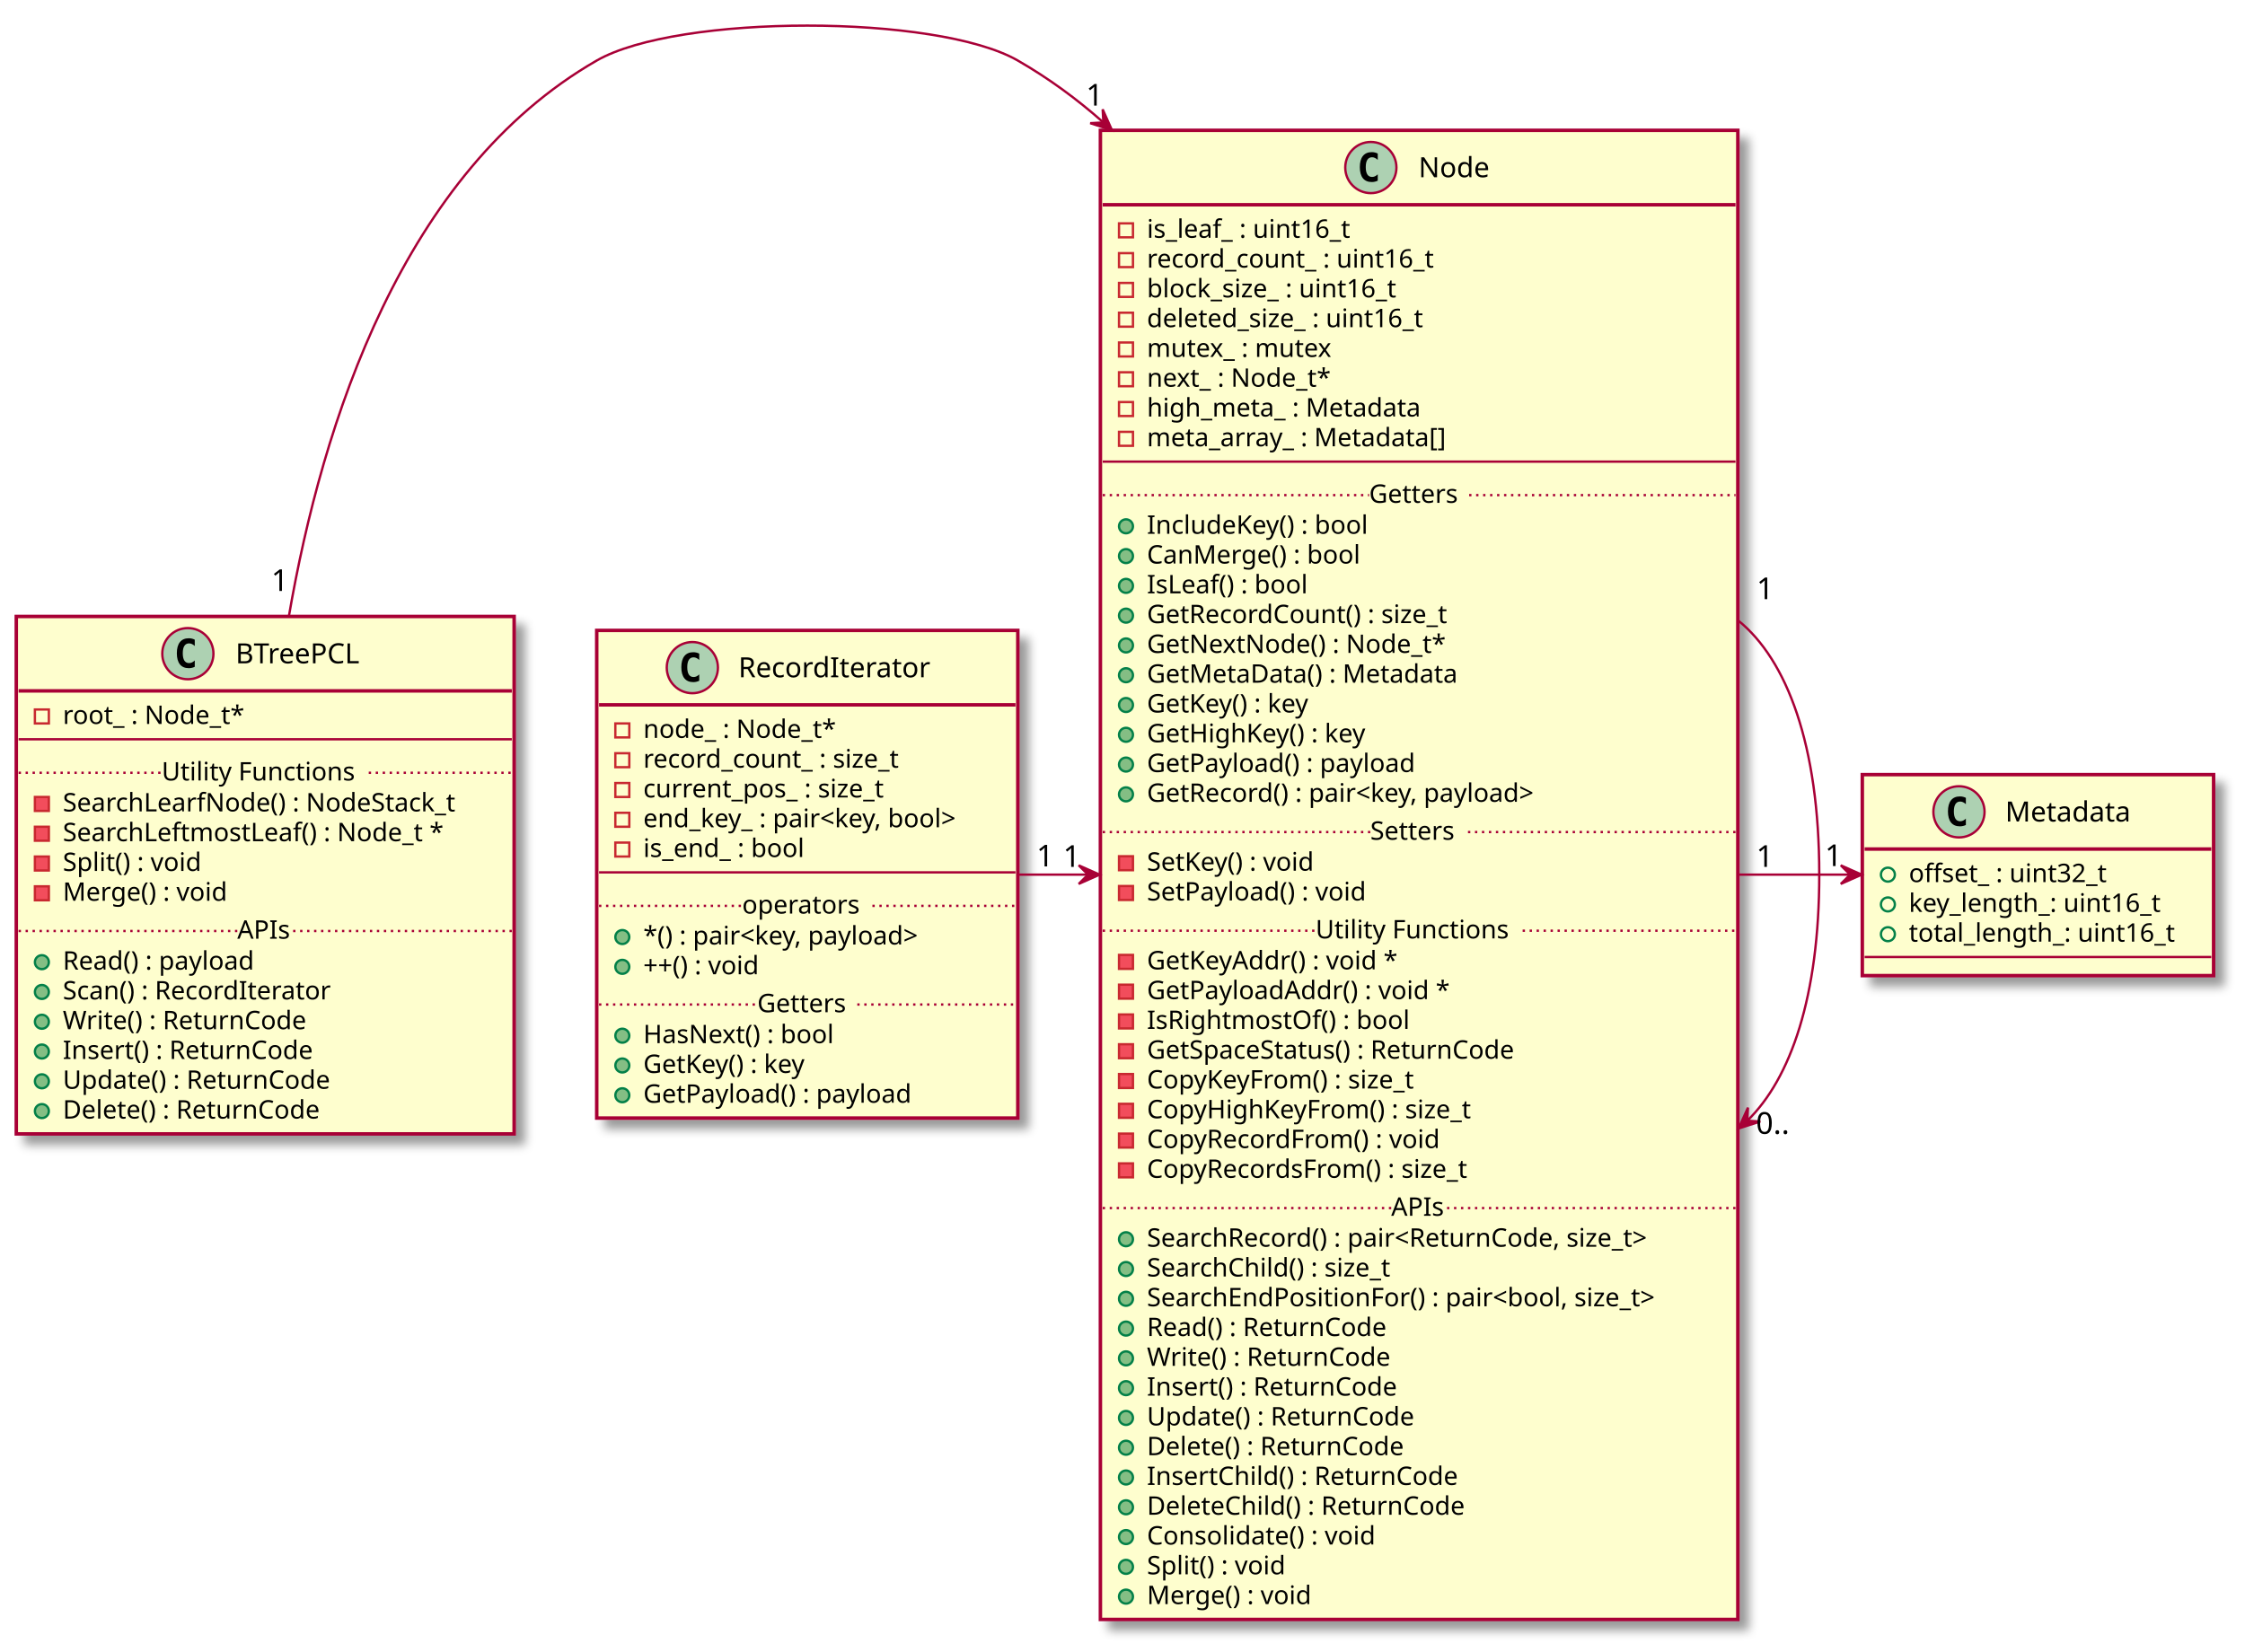
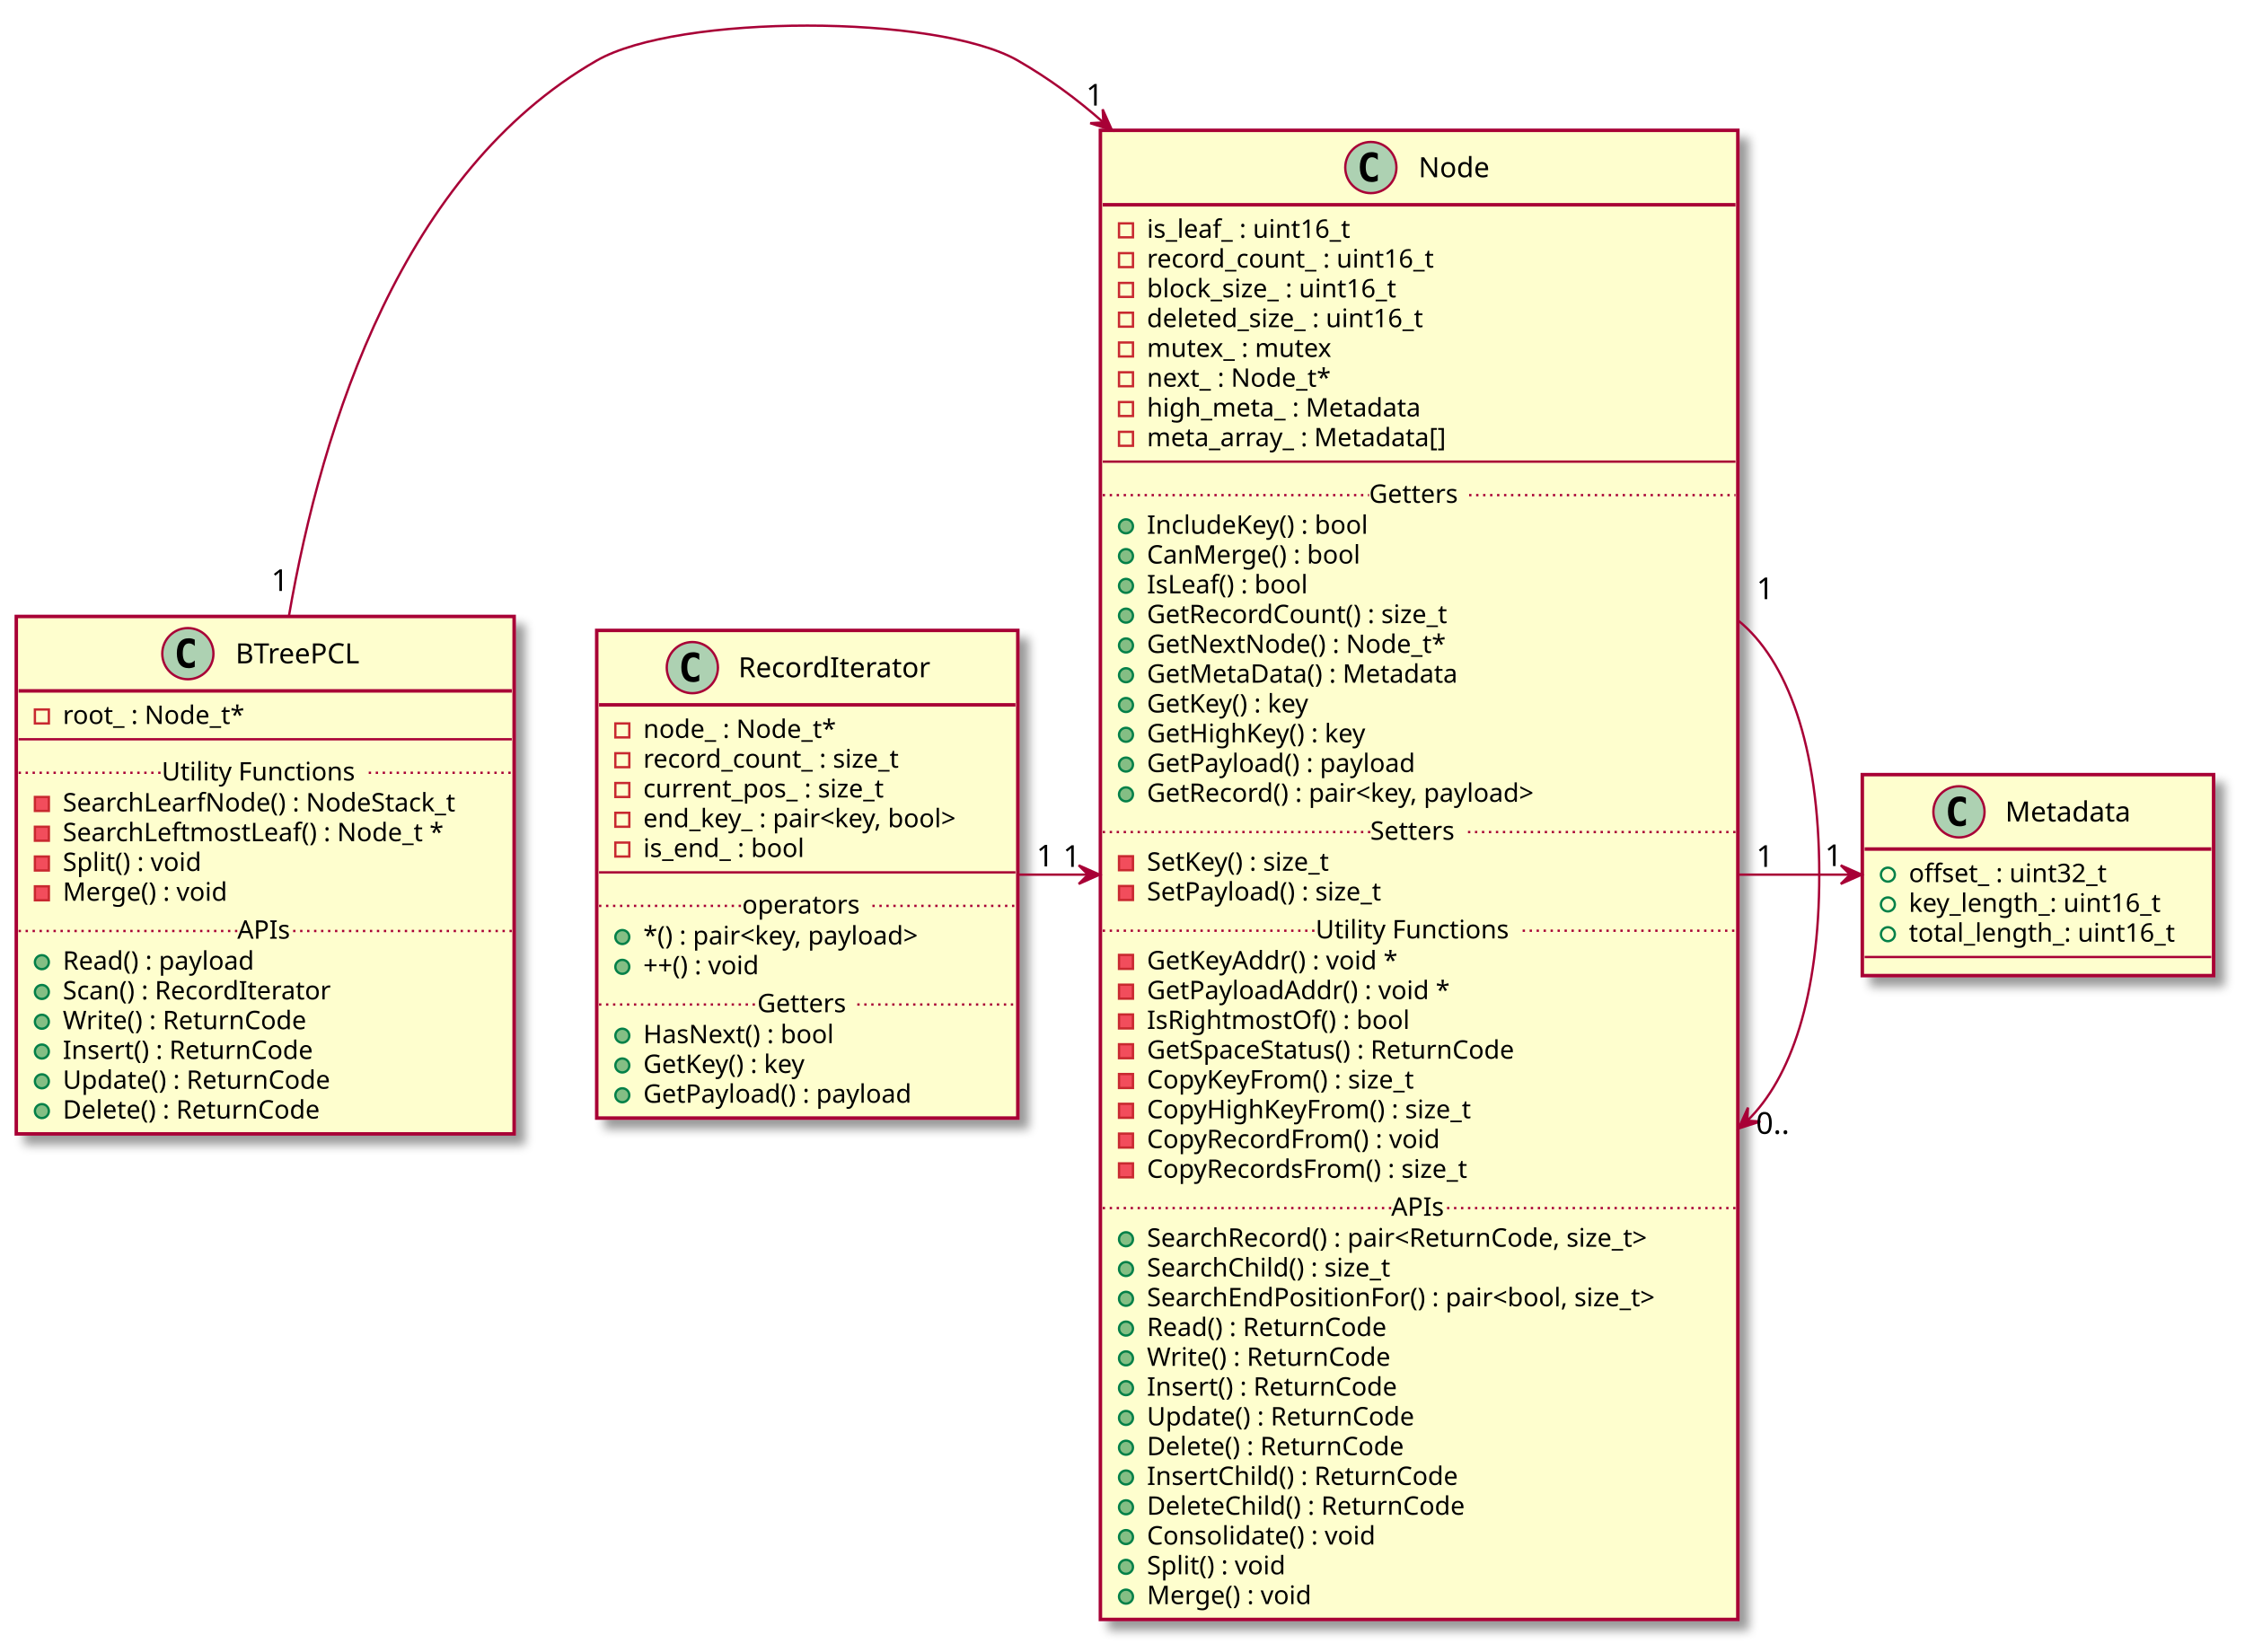
<svg xmlns="http://www.w3.org/2000/svg" contentScriptType="application/ecmascript" contentStyleType="text/css" height="710px" preserveAspectRatio="none" style="width:965px;height:710px;background:#FFFFFF;" version="1.1" viewBox="0 0 965 710" width="965px" zoomAndPan="magnify">
  <defs>
-     <filter height="300%" id="ft3wei6yiyarx" width="300%" x="-1" y="-1">
+     <filter height="300%" id="fyr032c9kmdu1" width="300%" x="-1" y="-1">
      <feGaussianBlur result="blurOut" stdDeviation="2.0" />
      <feColorMatrix in="blurOut" result="blurOut2" type="matrix" values="0 0 0 0 0 0 0 0 0 0 0 0 0 0 0 0 0 0 .4 0" />
      <feOffset dx="4.0" dy="4.0" in="blurOut2" result="blurOut3" />
      <feBlend in="SourceGraphic" in2="blurOut3" mode="normal" />
    </filter>
  </defs>
  <g>
-     <rect codeLine="2" fill="#FEFECE" filter="url(#ft3wei6yiyarx)" height="222.461" id="BTreePCL" style="stroke:#A80036;stroke-width:1.5;" width="214" x="7" y="265.03" />
+     <rect codeLine="2" fill="#FEFECE" filter="url(#fyr032c9kmdu1)" height="222.461" id="BTreePCL" style="stroke:#A80036;stroke-width:1.5;" width="214" x="7" y="265.03" />
    <ellipse cx="80.75" cy="281.03" fill="#ADD1B2" rx="11" ry="11" style="stroke:#A80036;stroke-width:1.0;" />
    <path d="M83.719,286.671 Q83.141,286.967 82.5,287.108 Q81.859,287.264 81.156,287.264 Q78.656,287.264 77.328,285.624 Q76.016,283.967 76.016,280.842 Q76.016,277.717 77.328,276.061 Q78.656,274.405 81.156,274.405 Q81.859,274.405 82.5,274.561 Q83.156,274.717 83.719,275.014 L83.719,277.733 Q83.094,277.155 82.5,276.889 Q81.906,276.608 81.281,276.608 Q79.938,276.608 79.25,277.686 Q78.562,278.749 78.562,280.842 Q78.562,282.936 79.25,284.014 Q79.938,285.077 81.281,285.077 Q81.906,285.077 82.5,284.811 Q83.094,284.53 83.719,283.952 L83.719,286.671 Z " fill="#000000" />
    <text fill="#000000" font-family="sans-serif" font-size="12" lengthAdjust="spacing" textLength="58" x="101.25" y="285.184">BTreePCL</text>
    <line style="stroke:#A80036;stroke-width:1.5;" x1="8" x2="220" y1="297.03" y2="297.03" />
    <rect fill="none" height="6" style="stroke:#C82930;stroke-width:1.0;" width="6" x="15" y="305.03" />
    <text fill="#000000" font-family="sans-serif" font-size="11" lengthAdjust="spacing" textLength="86" x="27" y="311.24">root_ : Node_t*</text>
    <line style="stroke:#A80036;stroke-width:1.0;" x1="8" x2="220" y1="317.835" y2="317.835" />
    <rect fill="#F24D5C" height="6" style="stroke:#C82930;stroke-width:1.0;" width="6" x="15" y="342.639" />
    <text fill="#000000" font-family="sans-serif" font-size="11" lengthAdjust="spacing" textLength="188" x="27" y="348.85">SearchLearfNode() : NodeStack_t</text>
    <rect fill="#F24D5C" height="6" style="stroke:#C82930;stroke-width:1.0;" width="6" x="15" y="355.444" />
    <text fill="#000000" font-family="sans-serif" font-size="11" lengthAdjust="spacing" textLength="183" x="27" y="361.654">SearchLeftmostLeaf() : Node_t *</text>
    <rect fill="#F24D5C" height="6" style="stroke:#C82930;stroke-width:1.0;" width="6" x="15" y="368.249" />
    <text fill="#000000" font-family="sans-serif" font-size="11" lengthAdjust="spacing" textLength="68" x="27" y="374.459">Split() : void</text>
    <rect fill="#F24D5C" height="6" style="stroke:#C82930;stroke-width:1.0;" width="6" x="15" y="381.053" />
    <text fill="#000000" font-family="sans-serif" font-size="11" lengthAdjust="spacing" textLength="78" x="27" y="387.264">Merge() : void</text>
    <line style="stroke:#A80036;stroke-width:1.0;stroke-dasharray:1.0,2.0;" x1="8" x2="69.5" y1="332.237" y2="332.237" />
    <text fill="#000000" font-family="sans-serif" font-size="11" lengthAdjust="spacing" textLength="89" x="69.5" y="335.545">Utility Functions</text>
    <line style="stroke:#A80036;stroke-width:1.0;stroke-dasharray:1.0,2.0;" x1="158.5" x2="220" y1="332.237" y2="332.237" />
    <ellipse cx="18" cy="413.663" fill="#84BE84" rx="3" ry="3" style="stroke:#038048;stroke-width:1.0;" />
    <text fill="#000000" font-family="sans-serif" font-size="11" lengthAdjust="spacing" textLength="92" x="27" y="416.873">Read() : payload</text>
    <ellipse cx="18" cy="426.467" fill="#84BE84" rx="3" ry="3" style="stroke:#038048;stroke-width:1.0;" />
    <text fill="#000000" font-family="sans-serif" font-size="11" lengthAdjust="spacing" textLength="129" x="27" y="429.678">Scan() : RecordIterator</text>
    <ellipse cx="18" cy="439.272" fill="#84BE84" rx="3" ry="3" style="stroke:#038048;stroke-width:1.0;" />
    <text fill="#000000" font-family="sans-serif" font-size="11" lengthAdjust="spacing" textLength="114" x="27" y="442.483">Write() : ReturnCode</text>
    <ellipse cx="18" cy="452.077" fill="#84BE84" rx="3" ry="3" style="stroke:#038048;stroke-width:1.0;" />
    <text fill="#000000" font-family="sans-serif" font-size="11" lengthAdjust="spacing" textLength="119" x="27" y="455.287">Insert() : ReturnCode</text>
    <ellipse cx="18" cy="464.882" fill="#84BE84" rx="3" ry="3" style="stroke:#038048;stroke-width:1.0;" />
    <text fill="#000000" font-family="sans-serif" font-size="11" lengthAdjust="spacing" textLength="126" x="27" y="468.092">Update() : ReturnCode</text>
    <ellipse cx="18" cy="477.686" fill="#84BE84" rx="3" ry="3" style="stroke:#038048;stroke-width:1.0;" />
    <text fill="#000000" font-family="sans-serif" font-size="11" lengthAdjust="spacing" textLength="122" x="27" y="480.897">Delete() : ReturnCode</text>
    <line style="stroke:#A80036;stroke-width:1.0;stroke-dasharray:1.0,2.0;" x1="8" x2="102" y1="400.26" y2="400.26" />
    <text fill="#000000" font-family="sans-serif" font-size="11" lengthAdjust="spacing" textLength="24" x="102" y="403.569">APIs</text>
    <line style="stroke:#A80036;stroke-width:1.0;stroke-dasharray:1.0,2.0;" x1="126" x2="220" y1="400.26" y2="400.26" />
-     <rect codeLine="19" fill="#FEFECE" filter="url(#ft3wei6yiyarx)" height="640.211" id="Node" style="stroke:#A80036;stroke-width:1.5;" width="274" x="473" y="56.03" />
+     <rect codeLine="19" fill="#FEFECE" filter="url(#fyr032c9kmdu1)" height="640.211" id="Node" style="stroke:#A80036;stroke-width:1.5;" width="274" x="473" y="56.03" />
    <ellipse cx="589.25" cy="72.03" fill="#ADD1B2" rx="11" ry="11" style="stroke:#A80036;stroke-width:1.0;" />
    <path d="M592.219,77.671 Q591.641,77.968 591,78.108 Q590.359,78.264 589.656,78.264 Q587.156,78.264 585.828,76.624 Q584.516,74.968 584.516,71.843 Q584.516,68.718 585.828,67.061 Q587.156,65.405 589.656,65.405 Q590.359,65.405 591,65.561 Q591.656,65.718 592.219,66.014 L592.219,68.733 Q591.594,68.155 591,67.889 Q590.406,67.608 589.781,67.608 Q588.438,67.608 587.75,68.686 Q587.062,69.749 587.062,71.843 Q587.062,73.936 587.75,75.014 Q588.438,76.077 589.781,76.077 Q590.406,76.077 591,75.811 Q591.594,75.53 592.219,74.952 L592.219,77.671 Z " fill="#000000" />
    <text fill="#000000" font-family="sans-serif" font-size="12" lengthAdjust="spacing" textLength="33" x="609.75" y="76.184">Node</text>
    <line style="stroke:#A80036;stroke-width:1.5;" x1="474" x2="746" y1="88.03" y2="88.03" />
    <rect fill="none" height="6" style="stroke:#C82930;stroke-width:1.0;" width="6" x="481" y="96.03" />
    <text fill="#000000" font-family="sans-serif" font-size="11" lengthAdjust="spacing" textLength="100" x="493" y="102.24">is_leaf_ : uint16_t</text>
    <rect fill="none" height="6" style="stroke:#C82930;stroke-width:1.0;" width="6" x="481" y="108.835" />
    <text fill="#000000" font-family="sans-serif" font-size="11" lengthAdjust="spacing" textLength="137" x="493" y="115.045">record_count_ : uint16_t</text>
    <rect fill="none" height="6" style="stroke:#C82930;stroke-width:1.0;" width="6" x="481" y="121.639" />
    <text fill="#000000" font-family="sans-serif" font-size="11" lengthAdjust="spacing" textLength="120" x="493" y="127.85">block_size_ : uint16_t</text>
    <rect fill="none" height="6" style="stroke:#C82930;stroke-width:1.0;" width="6" x="481" y="134.444" />
    <text fill="#000000" font-family="sans-serif" font-size="11" lengthAdjust="spacing" textLength="133" x="493" y="140.655">deleted_size_ : uint16_t</text>
    <rect fill="none" height="6" style="stroke:#C82930;stroke-width:1.0;" width="6" x="481" y="147.249" />
    <text fill="#000000" font-family="sans-serif" font-size="11" lengthAdjust="spacing" textLength="88" x="493" y="153.459">mutex_ : mutex</text>
    <rect fill="none" height="6" style="stroke:#C82930;stroke-width:1.0;" width="6" x="481" y="160.053" />
    <text fill="#000000" font-family="sans-serif" font-size="11" lengthAdjust="spacing" textLength="87" x="493" y="166.264">next_ : Node_t*</text>
    <rect fill="none" height="6" style="stroke:#C82930;stroke-width:1.0;" width="6" x="481" y="172.858" />
    <text fill="#000000" font-family="sans-serif" font-size="11" lengthAdjust="spacing" textLength="129" x="493" y="179.069">high_meta_ : Metadata</text>
    <rect fill="none" height="6" style="stroke:#C82930;stroke-width:1.0;" width="6" x="481" y="185.663" />
    <text fill="#000000" font-family="sans-serif" font-size="11" lengthAdjust="spacing" textLength="143" x="493" y="191.873">meta_array_ : Metadata[]</text>
    <line style="stroke:#A80036;stroke-width:1.0;" x1="474" x2="746" y1="198.468" y2="198.468" />
    <ellipse cx="484" cy="226.272" fill="#84BE84" rx="3" ry="3" style="stroke:#038048;stroke-width:1.0;" />
    <text fill="#000000" font-family="sans-serif" font-size="11" lengthAdjust="spacing" textLength="104" x="493" y="229.483">IncludeKey() : bool</text>
    <ellipse cx="484" cy="239.077" fill="#84BE84" rx="3" ry="3" style="stroke:#038048;stroke-width:1.0;" />
    <text fill="#000000" font-family="sans-serif" font-size="11" lengthAdjust="spacing" textLength="101" x="493" y="242.287">CanMerge() : bool</text>
    <ellipse cx="484" cy="251.882" fill="#84BE84" rx="3" ry="3" style="stroke:#038048;stroke-width:1.0;" />
    <text fill="#000000" font-family="sans-serif" font-size="11" lengthAdjust="spacing" textLength="78" x="493" y="255.092">IsLeaf() : bool</text>
    <ellipse cx="484" cy="264.686" fill="#84BE84" rx="3" ry="3" style="stroke:#038048;stroke-width:1.0;" />
    <text fill="#000000" font-family="sans-serif" font-size="11" lengthAdjust="spacing" textLength="144" x="493" y="267.897">GetRecordCount() : size_t</text>
    <ellipse cx="484" cy="277.491" fill="#84BE84" rx="3" ry="3" style="stroke:#038048;stroke-width:1.0;" />
    <text fill="#000000" font-family="sans-serif" font-size="11" lengthAdjust="spacing" textLength="139" x="493" y="280.701">GetNextNode() : Node_t*</text>
    <ellipse cx="484" cy="290.296" fill="#84BE84" rx="3" ry="3" style="stroke:#038048;stroke-width:1.0;" />
    <text fill="#000000" font-family="sans-serif" font-size="11" lengthAdjust="spacing" textLength="145" x="493" y="293.506">GetMetaData() : Metadata</text>
    <ellipse cx="484" cy="303.1" fill="#84BE84" rx="3" ry="3" style="stroke:#038048;stroke-width:1.0;" />
    <text fill="#000000" font-family="sans-serif" font-size="11" lengthAdjust="spacing" textLength="79" x="493" y="306.311">GetKey() : key</text>
    <ellipse cx="484" cy="315.905" fill="#84BE84" rx="3" ry="3" style="stroke:#038048;stroke-width:1.0;" />
    <text fill="#000000" font-family="sans-serif" font-size="11" lengthAdjust="spacing" textLength="104" x="493" y="319.115">GetHighKey() : key</text>
    <ellipse cx="484" cy="328.71" fill="#84BE84" rx="3" ry="3" style="stroke:#038048;stroke-width:1.0;" />
    <text fill="#000000" font-family="sans-serif" font-size="11" lengthAdjust="spacing" textLength="128" x="493" y="331.92">GetPayload() : payload</text>
    <ellipse cx="484" cy="341.514" fill="#84BE84" rx="3" ry="3" style="stroke:#038048;stroke-width:1.0;" />
    <text fill="#000000" font-family="sans-serif" font-size="11" lengthAdjust="spacing" textLength="190" x="493" y="344.725">GetRecord() : pair&lt;key, payload&gt;</text>
    <line style="stroke:#A80036;stroke-width:1.0;stroke-dasharray:1.0,2.0;" x1="474" x2="588.5" y1="212.87" y2="212.87" />
    <text fill="#000000" font-family="sans-serif" font-size="11" lengthAdjust="spacing" textLength="43" x="588.5" y="216.178">Getters</text>
    <line style="stroke:#A80036;stroke-width:1.0;stroke-dasharray:1.0,2.0;" x1="631.5" x2="746" y1="212.87" y2="212.87" />
    <rect fill="#F24D5C" height="6" style="stroke:#C82930;stroke-width:1.0;" width="6" x="481" y="368.124" />
-     <text fill="#000000" font-family="sans-serif" font-size="11" lengthAdjust="spacing" textLength="82" x="493" y="374.334">SetKey() : void</text>
+     <text fill="#000000" font-family="sans-serif" font-size="11" lengthAdjust="spacing" textLength="91" x="493" y="374.334">SetKey() : size_t</text>
    <rect fill="#F24D5C" height="6" style="stroke:#C82930;stroke-width:1.0;" width="6" x="481" y="380.928" />
-     <text fill="#000000" font-family="sans-serif" font-size="11" lengthAdjust="spacing" textLength="106" x="493" y="387.139">SetPayload() : void</text>
+     <text fill="#000000" font-family="sans-serif" font-size="11" lengthAdjust="spacing" textLength="115" x="493" y="387.139">SetPayload() : size_t</text>
    <line style="stroke:#A80036;stroke-width:1.0;stroke-dasharray:1.0,2.0;" x1="474" x2="589" y1="357.721" y2="357.721" />
    <text fill="#000000" font-family="sans-serif" font-size="11" lengthAdjust="spacing" textLength="42" x="589" y="361.029">Setters</text>
    <line style="stroke:#A80036;stroke-width:1.0;stroke-dasharray:1.0,2.0;" x1="631" x2="746" y1="357.721" y2="357.721" />
    <rect fill="#F24D5C" height="6" style="stroke:#C82930;stroke-width:1.0;" width="6" x="481" y="410.538" />
    <text fill="#000000" font-family="sans-serif" font-size="11" lengthAdjust="spacing" textLength="119" x="493" y="416.748">GetKeyAddr() : void *</text>
    <rect fill="#F24D5C" height="6" style="stroke:#C82930;stroke-width:1.0;" width="6" x="481" y="423.342" />
    <text fill="#000000" font-family="sans-serif" font-size="11" lengthAdjust="spacing" textLength="143" x="493" y="429.553">GetPayloadAddr() : void *</text>
    <rect fill="#F24D5C" height="6" style="stroke:#C82930;stroke-width:1.0;" width="6" x="481" y="436.147" />
    <text fill="#000000" font-family="sans-serif" font-size="11" lengthAdjust="spacing" textLength="124" x="493" y="442.358">IsRightmostOf() : bool</text>
    <rect fill="#F24D5C" height="6" style="stroke:#C82930;stroke-width:1.0;" width="6" x="481" y="448.952" />
    <text fill="#000000" font-family="sans-serif" font-size="11" lengthAdjust="spacing" textLength="178" x="493" y="455.162">GetSpaceStatus() : ReturnCode</text>
    <rect fill="#F24D5C" height="6" style="stroke:#C82930;stroke-width:1.0;" width="6" x="481" y="461.757" />
    <text fill="#000000" font-family="sans-serif" font-size="11" lengthAdjust="spacing" textLength="129" x="493" y="467.967">CopyKeyFrom() : size_t</text>
    <rect fill="#F24D5C" height="6" style="stroke:#C82930;stroke-width:1.0;" width="6" x="481" y="474.561" />
    <text fill="#000000" font-family="sans-serif" font-size="11" lengthAdjust="spacing" textLength="154" x="493" y="480.772">CopyHighKeyFrom() : size_t</text>
    <rect fill="#F24D5C" height="6" style="stroke:#C82930;stroke-width:1.0;" width="6" x="481" y="487.366" />
    <text fill="#000000" font-family="sans-serif" font-size="11" lengthAdjust="spacing" textLength="139" x="493" y="493.576">CopyRecordFrom() : void</text>
    <rect fill="#F24D5C" height="6" style="stroke:#C82930;stroke-width:1.0;" width="6" x="481" y="500.171" />
    <text fill="#000000" font-family="sans-serif" font-size="11" lengthAdjust="spacing" textLength="155" x="493" y="506.381">CopyRecordsFrom() : size_t</text>
    <line style="stroke:#A80036;stroke-width:1.0;stroke-dasharray:1.0,2.0;" x1="474" x2="565.5" y1="400.135" y2="400.135" />
    <text fill="#000000" font-family="sans-serif" font-size="11" lengthAdjust="spacing" textLength="89" x="565.5" y="403.444">Utility Functions</text>
    <line style="stroke:#A80036;stroke-width:1.0;stroke-dasharray:1.0,2.0;" x1="654.5" x2="746" y1="400.135" y2="400.135" />
    <ellipse cx="484" cy="532.78" fill="#84BE84" rx="3" ry="3" style="stroke:#038048;stroke-width:1.0;" />
    <text fill="#000000" font-family="sans-serif" font-size="11" lengthAdjust="spacing" textLength="245" x="493" y="535.99">SearchRecord() : pair&lt;ReturnCode, size_t&gt;</text>
    <ellipse cx="484" cy="545.585" fill="#84BE84" rx="3" ry="3" style="stroke:#038048;stroke-width:1.0;" />
    <text fill="#000000" font-family="sans-serif" font-size="11" lengthAdjust="spacing" textLength="120" x="493" y="548.795">SearchChild() : size_t</text>
    <ellipse cx="484" cy="558.389" fill="#84BE84" rx="3" ry="3" style="stroke:#038048;stroke-width:1.0;" />
    <text fill="#000000" font-family="sans-serif" font-size="11" lengthAdjust="spacing" textLength="248" x="493" y="561.6">SearchEndPositionFor() : pair&lt;bool, size_t&gt;</text>
    <ellipse cx="484" cy="571.194" fill="#84BE84" rx="3" ry="3" style="stroke:#038048;stroke-width:1.0;" />
    <text fill="#000000" font-family="sans-serif" font-size="11" lengthAdjust="spacing" textLength="114" x="493" y="574.404">Read() : ReturnCode</text>
    <ellipse cx="484" cy="583.999" fill="#84BE84" rx="3" ry="3" style="stroke:#038048;stroke-width:1.0;" />
    <text fill="#000000" font-family="sans-serif" font-size="11" lengthAdjust="spacing" textLength="114" x="493" y="587.209">Write() : ReturnCode</text>
    <ellipse cx="484" cy="596.803" fill="#84BE84" rx="3" ry="3" style="stroke:#038048;stroke-width:1.0;" />
    <text fill="#000000" font-family="sans-serif" font-size="11" lengthAdjust="spacing" textLength="119" x="493" y="600.014">Insert() : ReturnCode</text>
    <ellipse cx="484" cy="609.608" fill="#84BE84" rx="3" ry="3" style="stroke:#038048;stroke-width:1.0;" />
    <text fill="#000000" font-family="sans-serif" font-size="11" lengthAdjust="spacing" textLength="126" x="493" y="612.819">Update() : ReturnCode</text>
    <ellipse cx="484" cy="622.413" fill="#84BE84" rx="3" ry="3" style="stroke:#038048;stroke-width:1.0;" />
    <text fill="#000000" font-family="sans-serif" font-size="11" lengthAdjust="spacing" textLength="122" x="493" y="625.623">Delete() : ReturnCode</text>
    <ellipse cx="484" cy="635.217" fill="#84BE84" rx="3" ry="3" style="stroke:#038048;stroke-width:1.0;" />
    <text fill="#000000" font-family="sans-serif" font-size="11" lengthAdjust="spacing" textLength="147" x="493" y="638.428">InsertChild() : ReturnCode</text>
    <ellipse cx="484" cy="648.022" fill="#84BE84" rx="3" ry="3" style="stroke:#038048;stroke-width:1.0;" />
    <text fill="#000000" font-family="sans-serif" font-size="11" lengthAdjust="spacing" textLength="150" x="493" y="651.233">DeleteChild() : ReturnCode</text>
    <ellipse cx="484" cy="660.827" fill="#84BE84" rx="3" ry="3" style="stroke:#038048;stroke-width:1.0;" />
    <text fill="#000000" font-family="sans-serif" font-size="11" lengthAdjust="spacing" textLength="110" x="493" y="664.037">Consolidate() : void</text>
    <ellipse cx="484" cy="673.632" fill="#84BE84" rx="3" ry="3" style="stroke:#038048;stroke-width:1.0;" />
    <text fill="#000000" font-family="sans-serif" font-size="11" lengthAdjust="spacing" textLength="68" x="493" y="676.842">Split() : void</text>
    <ellipse cx="484" cy="686.436" fill="#84BE84" rx="3" ry="3" style="stroke:#038048;stroke-width:1.0;" />
    <text fill="#000000" font-family="sans-serif" font-size="11" lengthAdjust="spacing" textLength="78" x="493" y="689.647">Merge() : void</text>
    <line style="stroke:#A80036;stroke-width:1.0;stroke-dasharray:1.0,2.0;" x1="474" x2="598" y1="519.378" y2="519.378" />
    <text fill="#000000" font-family="sans-serif" font-size="11" lengthAdjust="spacing" textLength="24" x="598" y="522.686">APIs</text>
    <line style="stroke:#A80036;stroke-width:1.0;stroke-dasharray:1.0,2.0;" x1="622" x2="746" y1="519.378" y2="519.378" />
-     <rect codeLine="68" fill="#FEFECE" filter="url(#ft3wei6yiyarx)" height="86.414" id="Metadata" style="stroke:#A80036;stroke-width:1.5;" width="151" x="800.5" y="333.03" />
+     <rect codeLine="68" fill="#FEFECE" filter="url(#fyr032c9kmdu1)" height="86.414" id="Metadata" style="stroke:#A80036;stroke-width:1.5;" width="151" x="800.5" y="333.03" />
    <ellipse cx="842.05" cy="349.03" fill="#ADD1B2" rx="11" ry="11" style="stroke:#A80036;stroke-width:1.0;" />
    <path d="M845.019,354.671 Q844.441,354.967 843.8,355.108 Q843.159,355.264 842.456,355.264 Q839.956,355.264 838.628,353.624 Q837.316,351.967 837.316,348.842 Q837.316,345.717 838.628,344.061 Q839.956,342.405 842.456,342.405 Q843.159,342.405 843.8,342.561 Q844.456,342.717 845.019,343.014 L845.019,345.733 Q844.394,345.155 843.8,344.889 Q843.206,344.608 842.581,344.608 Q841.237,344.608 840.55,345.686 Q839.862,346.749 839.862,348.842 Q839.862,350.936 840.55,352.014 Q841.237,353.077 842.581,353.077 Q843.206,353.077 843.8,352.811 Q844.394,352.53 845.019,351.952 L845.019,354.671 Z " fill="#000000" />
    <text fill="#000000" font-family="sans-serif" font-size="12" lengthAdjust="spacing" textLength="60" x="861.95" y="353.184">Metadata</text>
    <line style="stroke:#A80036;stroke-width:1.5;" x1="801.5" x2="950.5" y1="365.03" y2="365.03" />
    <ellipse cx="811.5" cy="376.03" rx="3" ry="3" style="stroke:#038048;stroke-width:1.0;fill:none;" />
    <text fill="#000000" font-family="sans-serif" font-size="11" lengthAdjust="spacing" textLength="96" x="820.5" y="379.24">offset_ : uint32_t</text>
    <ellipse cx="811.5" cy="388.835" rx="3" ry="3" style="stroke:#038048;stroke-width:1.0;fill:none;" />
    <text fill="#000000" font-family="sans-serif" font-size="11" lengthAdjust="spacing" textLength="119" x="820.5" y="392.045">key_length_: uint16_t</text>
    <ellipse cx="811.5" cy="401.639" rx="3" ry="3" style="stroke:#038048;stroke-width:1.0;fill:none;" />
    <text fill="#000000" font-family="sans-serif" font-size="11" lengthAdjust="spacing" textLength="125" x="820.5" y="404.85">total_length_: uint16_t</text>
    <line style="stroke:#A80036;stroke-width:1.0;" x1="801.5" x2="950.5" y1="411.444" y2="411.444" />
-     <rect codeLine="75" fill="#FEFECE" filter="url(#ft3wei6yiyarx)" height="209.656" id="RecordIterator" style="stroke:#A80036;stroke-width:1.5;" width="181" x="256.5" y="271.03" />
+     <rect codeLine="75" fill="#FEFECE" filter="url(#fyr032c9kmdu1)" height="209.656" id="RecordIterator" style="stroke:#A80036;stroke-width:1.5;" width="181" x="256.5" y="271.03" />
    <ellipse cx="297.6" cy="287.03" fill="#ADD1B2" rx="11" ry="11" style="stroke:#A80036;stroke-width:1.0;" />
    <path d="M300.569,292.671 Q299.991,292.967 299.35,293.108 Q298.709,293.264 298.006,293.264 Q295.506,293.264 294.178,291.624 Q292.866,289.967 292.866,286.842 Q292.866,283.717 294.178,282.061 Q295.506,280.405 298.006,280.405 Q298.709,280.405 299.35,280.561 Q300.006,280.717 300.569,281.014 L300.569,283.733 Q299.944,283.155 299.35,282.889 Q298.756,282.608 298.131,282.608 Q296.788,282.608 296.1,283.686 Q295.413,284.749 295.413,286.842 Q295.413,288.936 296.1,290.014 Q296.788,291.077 298.131,291.077 Q298.756,291.077 299.35,290.811 Q299.944,290.53 300.569,289.952 L300.569,292.671 Z " fill="#000000" />
    <text fill="#000000" font-family="sans-serif" font-size="12" lengthAdjust="spacing" textLength="91" x="317.4" y="291.184">RecordIterator</text>
    <line style="stroke:#A80036;stroke-width:1.5;" x1="257.5" x2="436.5" y1="303.03" y2="303.03" />
    <rect fill="none" height="6" style="stroke:#C82930;stroke-width:1.0;" width="6" x="264.5" y="311.03" />
    <text fill="#000000" font-family="sans-serif" font-size="11" lengthAdjust="spacing" textLength="91" x="276.5" y="317.24">node_ : Node_t*</text>
    <rect fill="none" height="6" style="stroke:#C82930;stroke-width:1.0;" width="6" x="264.5" y="323.835" />
    <text fill="#000000" font-family="sans-serif" font-size="11" lengthAdjust="spacing" textLength="124" x="276.5" y="330.045">record_count_ : size_t</text>
    <rect fill="none" height="6" style="stroke:#C82930;stroke-width:1.0;" width="6" x="264.5" y="336.639" />
    <text fill="#000000" font-family="sans-serif" font-size="11" lengthAdjust="spacing" textLength="118" x="276.5" y="342.85">current_pos_ : size_t</text>
    <rect fill="none" height="6" style="stroke:#C82930;stroke-width:1.0;" width="6" x="264.5" y="349.444" />
    <text fill="#000000" font-family="sans-serif" font-size="11" lengthAdjust="spacing" textLength="155" x="276.5" y="355.654">end_key_ : pair&lt;key, bool&gt;</text>
    <rect fill="none" height="6" style="stroke:#C82930;stroke-width:1.0;" width="6" x="264.5" y="362.249" />
    <text fill="#000000" font-family="sans-serif" font-size="11" lengthAdjust="spacing" textLength="79" x="276.5" y="368.459">is_end_ : bool</text>
    <line style="stroke:#A80036;stroke-width:1.0;" x1="257.5" x2="436.5" y1="375.053" y2="375.053" />
    <ellipse cx="267.5" cy="402.858" fill="#84BE84" rx="3" ry="3" style="stroke:#038048;stroke-width:1.0;" />
    <text fill="#000000" font-family="sans-serif" font-size="11" lengthAdjust="spacing" textLength="137" x="276.5" y="406.069">*() : pair&lt;key, payload&gt;</text>
    <ellipse cx="267.5" cy="415.663" fill="#84BE84" rx="3" ry="3" style="stroke:#038048;stroke-width:1.0;" />
    <text fill="#000000" font-family="sans-serif" font-size="11" lengthAdjust="spacing" textLength="61" x="276.5" y="418.873">++() : void</text>
    <line style="stroke:#A80036;stroke-width:1.0;stroke-dasharray:1.0,2.0;" x1="257.5" x2="319" y1="389.456" y2="389.456" />
    <text fill="#000000" font-family="sans-serif" font-size="11" lengthAdjust="spacing" textLength="56" x="319" y="392.764">operators</text>
    <line style="stroke:#A80036;stroke-width:1.0;stroke-dasharray:1.0,2.0;" x1="375" x2="436.5" y1="389.456" y2="389.456" />
    <ellipse cx="267.5" cy="445.272" fill="#84BE84" rx="3" ry="3" style="stroke:#038048;stroke-width:1.0;" />
    <text fill="#000000" font-family="sans-serif" font-size="11" lengthAdjust="spacing" textLength="91" x="276.5" y="448.483">HasNext() : bool</text>
    <ellipse cx="267.5" cy="458.077" fill="#84BE84" rx="3" ry="3" style="stroke:#038048;stroke-width:1.0;" />
    <text fill="#000000" font-family="sans-serif" font-size="11" lengthAdjust="spacing" textLength="79" x="276.5" y="461.287">GetKey() : key</text>
    <ellipse cx="267.5" cy="470.882" fill="#84BE84" rx="3" ry="3" style="stroke:#038048;stroke-width:1.0;" />
    <text fill="#000000" font-family="sans-serif" font-size="11" lengthAdjust="spacing" textLength="128" x="276.5" y="474.092">GetPayload() : payload</text>
    <line style="stroke:#A80036;stroke-width:1.0;stroke-dasharray:1.0,2.0;" x1="257.5" x2="325.5" y1="431.87" y2="431.87" />
    <text fill="#000000" font-family="sans-serif" font-size="11" lengthAdjust="spacing" textLength="43" x="325.5" y="435.178">Getters</text>
    <line style="stroke:#A80036;stroke-width:1.0;stroke-dasharray:1.0,2.0;" x1="368.5" x2="436.5" y1="431.87" y2="431.87" />
    <path codeLine="91" d="M124.17,264.98 C138.53,181.6 173.16,73.9 256.5,26.03 C291.38,6 402.62,6 437.5,26.03 C450.69,33.61 462.9,42.55 474.19,52.56 " fill="none" id="BTreePCL-to-Node" style="stroke:#A80036;stroke-width:1.0;" />
    <polygon fill="#A80036" points="477.99,56,473.976,47.006,474.274,52.655,468.625,52.953,477.99,56" style="stroke:#A80036;stroke-width:1.0;" />
    <text fill="#000000" font-family="sans-serif" font-size="13" lengthAdjust="spacing" textLength="8" x="116.585" y="254.071">1</text>
    <text fill="#000000" font-family="sans-serif" font-size="13" lengthAdjust="spacing" textLength="8" x="466.802" y="45.389">1</text>
    <path codeLine="92" d="M747.16,376.03 C763.06,376.03 778.96,376.03 794.86,376.03 " fill="none" id="Node-to-Metadata" style="stroke:#A80036;stroke-width:1.0;" />
    <polygon fill="#A80036" points="800.25,376.03,791.25,372.03,795.25,376.03,791.25,380.03,800.25,376.03" style="stroke:#A80036;stroke-width:1.0;" />
    <text fill="#000000" font-family="sans-serif" font-size="13" lengthAdjust="spacing" textLength="8" x="754.88" y="372.685">1</text>
    <text fill="#000000" font-family="sans-serif" font-size="13" lengthAdjust="spacing" textLength="8" x="784.4" y="372.345">1</text>
    <path codeLine="93" d="M747.3,266.89 C767.98,283.71 782,320.09 782,376.03 C782,428.47 769.68,463.72 751.1,481.79 " fill="none" id="Node-to-Node" style="stroke:#A80036;stroke-width:1.0;" />
    <polygon fill="#A80036" points="747.3,485.17,756.678,482.16,751.03,481.84,751.35,476.192,747.3,485.17" style="stroke:#A80036;stroke-width:1.0;" />
    <text fill="#000000" font-family="sans-serif" font-size="13" lengthAdjust="spacing" textLength="8" x="755.027" y="257.576">1</text>
    <text fill="#000000" font-family="sans-serif" font-size="13" lengthAdjust="spacing" textLength="16" x="754.792" y="487.476">0..</text>
    <path codeLine="94" d="M437.66,376.03 C447.6,376.03 457.54,376.03 467.47,376.03 " fill="none" id="RecordIterator-to-Node" style="stroke:#A80036;stroke-width:1.0;" />
    <polygon fill="#A80036" points="472.67,376.03,463.67,372.03,467.67,376.03,463.67,380.03,472.67,376.03" style="stroke:#A80036;stroke-width:1.0;" />
    <text fill="#000000" font-family="sans-serif" font-size="13" lengthAdjust="spacing" textLength="8" x="445.499" y="372.495">1</text>
    <text fill="#000000" font-family="sans-serif" font-size="13" lengthAdjust="spacing" textLength="8" x="456.941" y="372.685">1</text>
  </g>
</svg>
